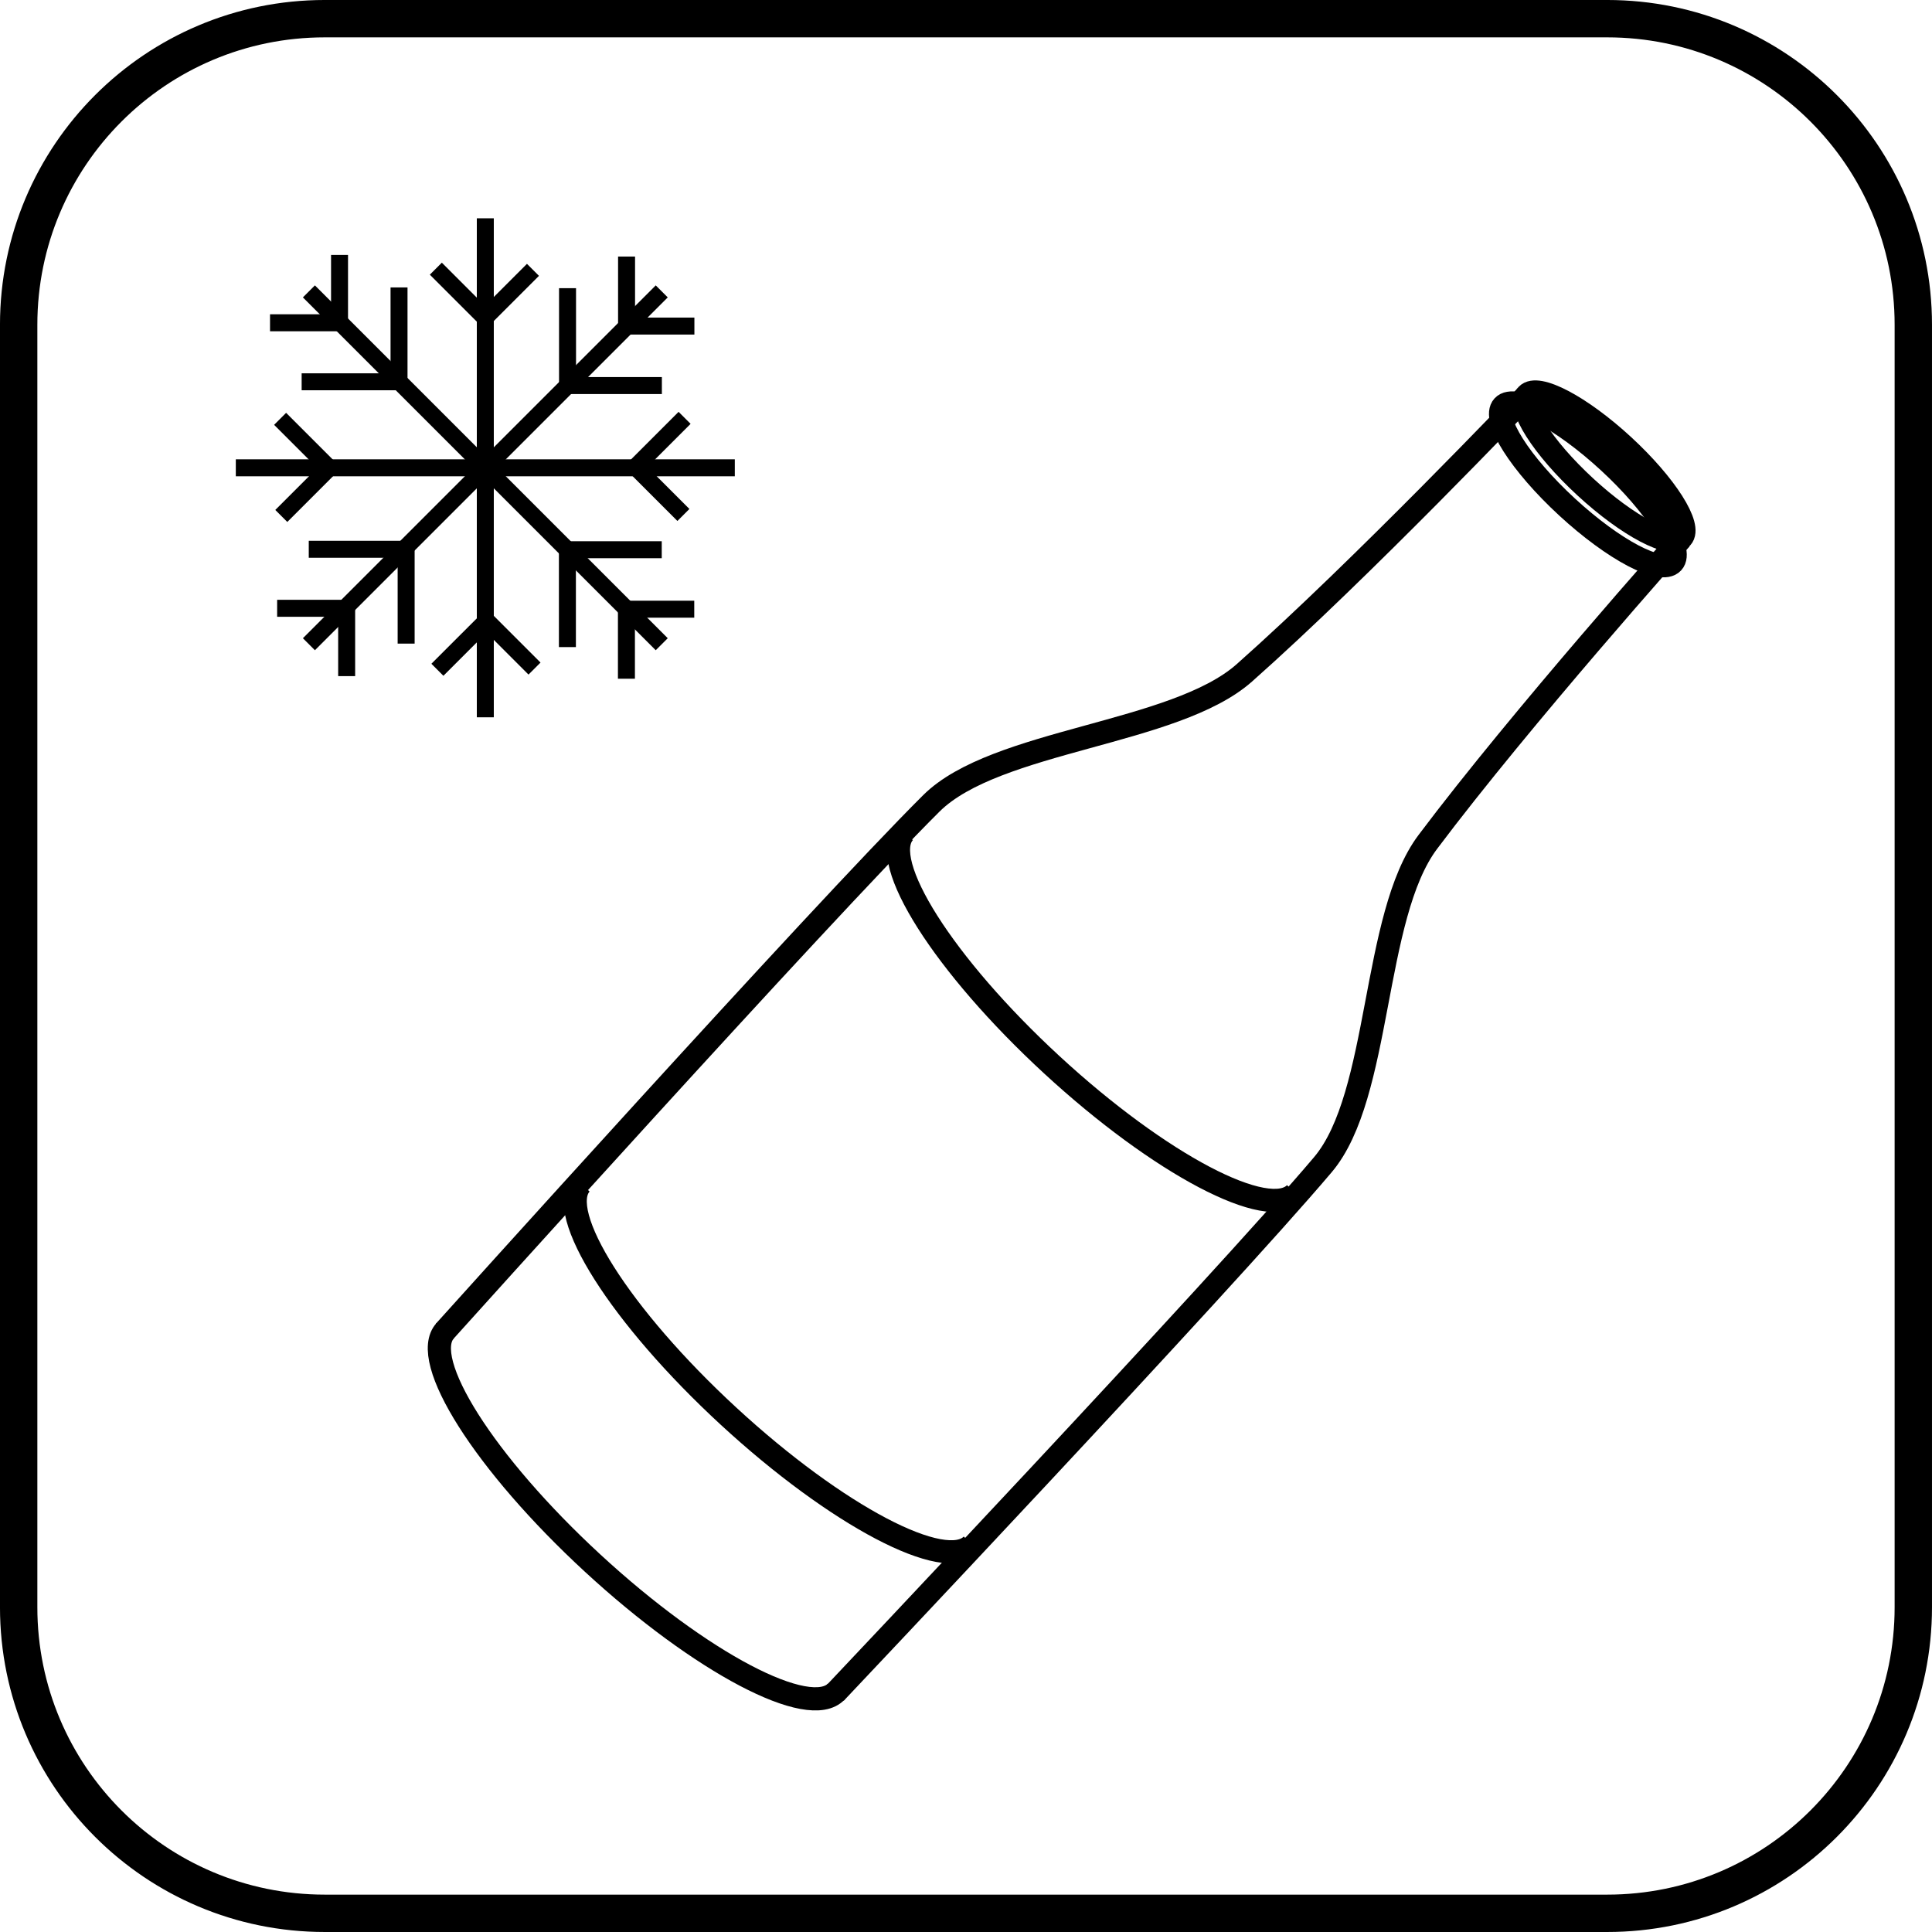
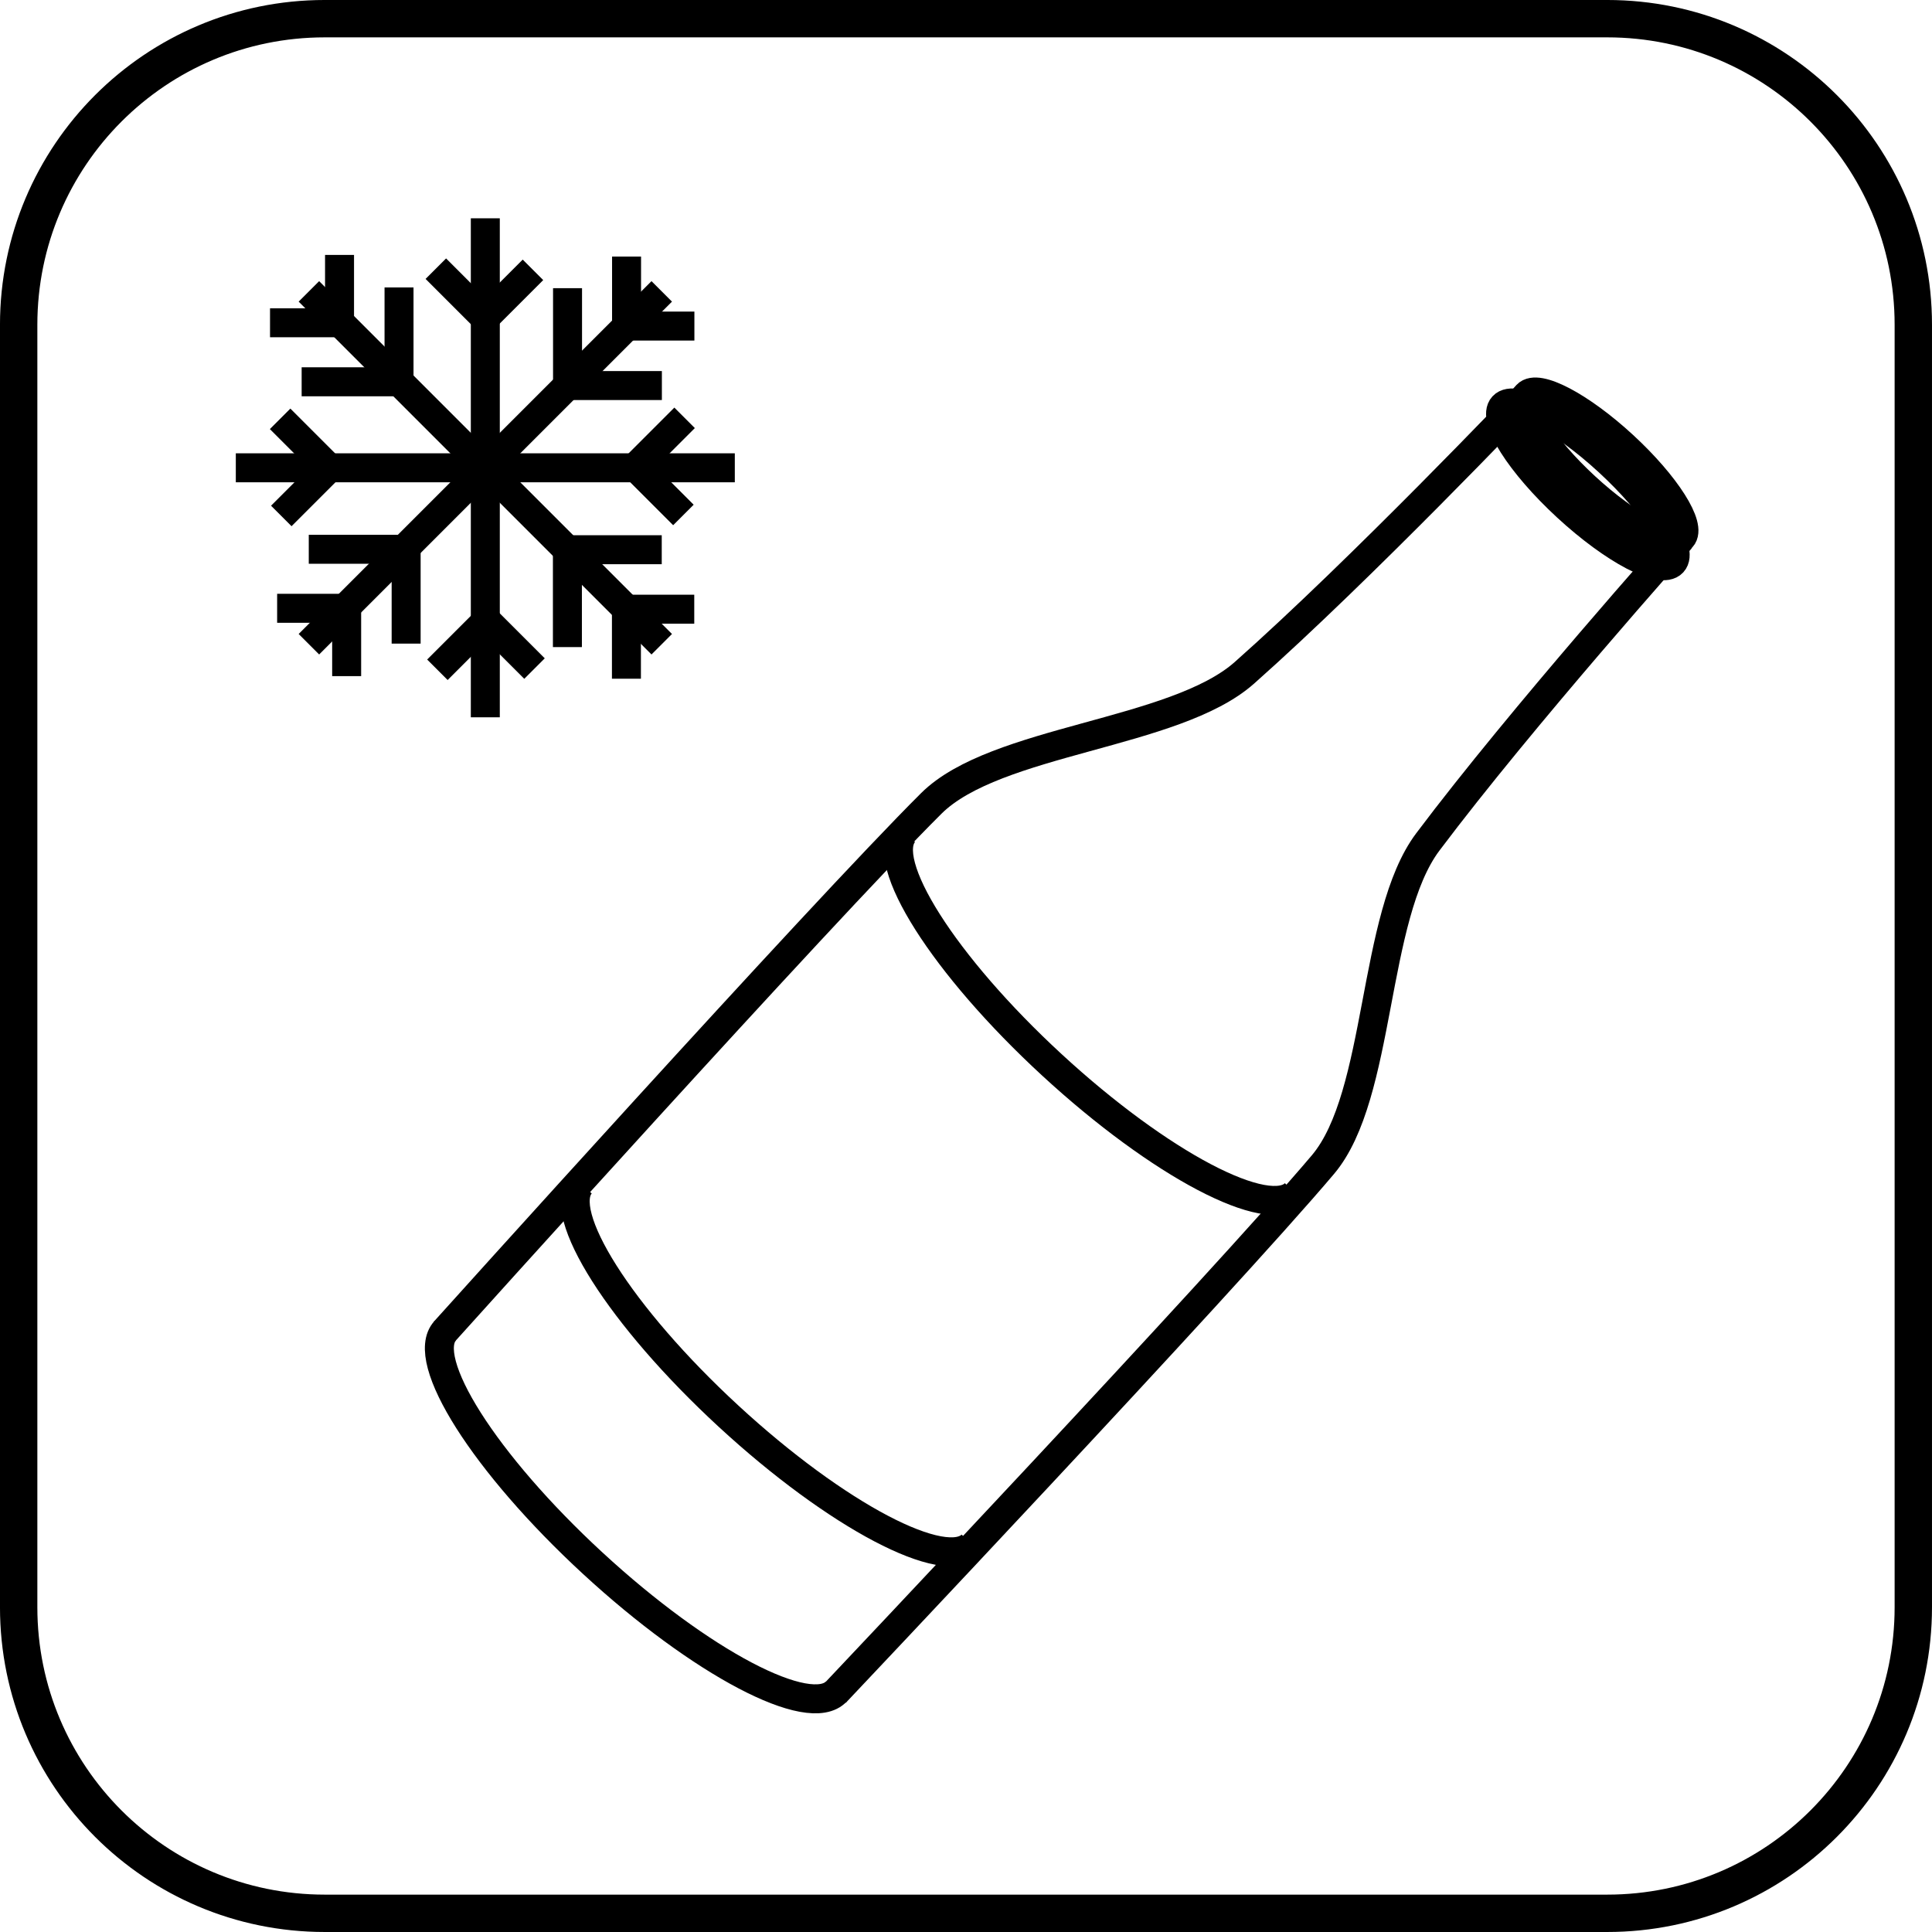
<svg xmlns="http://www.w3.org/2000/svg" width="28.222mm" height="28.222mm" viewBox="0 0 100 100" id="svg4362" version="1.1">
  <defs id="defs4364" />
  <g id="layer1" transform="translate(-7.428537,-8.043317)">
    <rect style="opacity:1;fill:none;fill-opacity:1;stroke:#000000;stroke-width:1.934;stroke-linecap:butt;stroke-miterlimit:4;stroke-dasharray:none;stroke-dashoffset:0;stroke-opacity:1" id="rect4140" width="98.066" height="98.066" x="8.395" y="9.01" ry="15.842" />
-     <g id="g4391" transform="matrix(0.9917856,0.1279118,-0.1279118,0.9917856,-123.8395,-105.9737)" style="stroke-width:1.2;stroke-miterlimit:4;stroke-dasharray:none">
-       <path id="path4207" d="m 198.909,177.58 c -1.173,1.655 -7.154,-0.57 -13.358,-4.968 -6.205,-4.398 -10.284,-9.305 -9.111,-10.96" style="opacity:1;fill:none;fill-opacity:1;stroke:#000000;stroke-width:1.2;stroke-linecap:butt;stroke-miterlimit:4;stroke-dasharray:none;stroke-dashoffset:0;stroke-opacity:1" />
-       <path style="opacity:1;fill:none;fill-opacity:1;stroke:#000000;stroke-width:1.2;stroke-linecap:butt;stroke-miterlimit:4;stroke-dasharray:none;stroke-dashoffset:0;stroke-opacity:1" d="m 234.659,112.753 a 5.446,1.452 35.332 0 1 -5.282,-1.965 5.446,1.452 35.332 0 1 -3.603,-4.334 5.446,1.452 35.332 0 1 5.282,1.965 5.446,1.452 35.332 0 1 3.603,4.334 z" id="path4210" />
-       <path id="path4214" d="m 234.63,112.814 c 0,0 -6.975,10.177 -10.986,17.244 -2.38,4.192 -0.699,13.314 -3.247,17.258 -4.412,6.83 -21.536,30.344 -21.536,30.344" style="fill:none;fill-rule:evenodd;stroke:#000000;stroke-width:1.2;stroke-linecap:butt;stroke-linejoin:miter;stroke-miterlimit:4;stroke-dasharray:none;stroke-opacity:1" />
-       <path style="fill:none;fill-rule:evenodd;stroke:#000000;stroke-width:1.2;stroke-linecap:butt;stroke-linejoin:miter;stroke-miterlimit:4;stroke-dasharray:none;stroke-opacity:1" d="m 225.743,106.514 c 0,0 -7.293,9.951 -12.634,16.076 -3.168,3.634 -12.332,5.068 -15.209,8.778 -4.983,6.425 -21.494,30.329 -21.494,30.329" id="path4216" />
-       <path id="path4218" d="m 234.362,114.093 a 5.968,1.591 35.332 0 1 -5.789,-2.153 5.968,1.591 35.332 0 1 -3.948,-4.75 5.968,1.591 35.332 0 1 5.789,2.153 5.968,1.591 35.332 0 1 3.948,4.75 z" style="opacity:1;fill:none;fill-opacity:1;stroke:#000000;stroke-width:1.2;stroke-linecap:butt;stroke-miterlimit:4;stroke-dasharray:none;stroke-dashoffset:0;stroke-opacity:1" />
-       <path style="opacity:1;fill:none;fill-opacity:1;stroke:#000000;stroke-width:1.2;stroke-linecap:butt;stroke-miterlimit:4;stroke-dasharray:none;stroke-dashoffset:0;stroke-opacity:1" d="m 204.909,169.134 c -1.173,1.655 -7.154,-0.57 -13.358,-4.968 -6.205,-4.398 -10.284,-9.305 -9.111,-10.96" id="path4242" />
-       <path id="path4244" d="m 219.177,148.955 c -1.173,1.655 -7.154,-0.57 -13.358,-4.968 -6.205,-4.398 -10.284,-9.305 -9.111,-10.96" style="opacity:1;fill:none;fill-opacity:1;stroke:#000000;stroke-width:1.2;stroke-linecap:butt;stroke-miterlimit:4;stroke-dasharray:none;stroke-dashoffset:0;stroke-opacity:1" />
+     <g id="g4391" transform="matrix(0.9917856,0.1279118,-0.1279118,0.9917856,-123.8395,-105.9737)" style="stroke-width:1.5;stroke-miterlimit:4;stroke-dasharray:none">
+       <path id="path4207" d="m 198.909,177.58 c -1.173,1.655 -7.154,-0.57 -13.358,-4.968 -6.205,-4.398 -10.284,-9.305 -9.111,-10.96" style="opacity:1;fill:none;fill-opacity:1;stroke:#000000;stroke-width:1.5;stroke-linecap:butt;stroke-miterlimit:4;stroke-dasharray:none;stroke-dashoffset:0;stroke-opacity:1" />
+       <path style="opacity:1;fill:none;fill-opacity:1;stroke:#000000;stroke-width:1.5;stroke-linecap:butt;stroke-miterlimit:4;stroke-dasharray:none;stroke-dashoffset:0;stroke-opacity:1" d="m 234.659,112.753 a 5.446,1.452 35.332 0 1 -5.282,-1.965 5.446,1.452 35.332 0 1 -3.603,-4.334 5.446,1.452 35.332 0 1 5.282,1.965 5.446,1.452 35.332 0 1 3.603,4.334 z" id="path4210" />
+       <path id="path4214" d="m 234.63,112.814 c 0,0 -6.975,10.177 -10.986,17.244 -2.38,4.192 -0.699,13.314 -3.247,17.258 -4.412,6.83 -21.536,30.344 -21.536,30.344" style="fill:none;fill-rule:evenodd;stroke:#000000;stroke-width:1.5;stroke-linecap:butt;stroke-linejoin:miter;stroke-miterlimit:4;stroke-dasharray:none;stroke-opacity:1" />
+       <path style="fill:none;fill-rule:evenodd;stroke:#000000;stroke-width:1.5;stroke-linecap:butt;stroke-linejoin:miter;stroke-miterlimit:4;stroke-dasharray:none;stroke-opacity:1" d="m 225.743,106.514 c 0,0 -7.293,9.951 -12.634,16.076 -3.168,3.634 -12.332,5.068 -15.209,8.778 -4.983,6.425 -21.494,30.329 -21.494,30.329" id="path4216" />
+       <path id="path4218" d="m 234.362,114.093 a 5.968,1.591 35.332 0 1 -5.789,-2.153 5.968,1.591 35.332 0 1 -3.948,-4.75 5.968,1.591 35.332 0 1 5.789,2.153 5.968,1.591 35.332 0 1 3.948,4.75 z" style="opacity:1;fill:none;fill-opacity:1;stroke:#000000;stroke-width:1.5;stroke-linecap:butt;stroke-miterlimit:4;stroke-dasharray:none;stroke-dashoffset:0;stroke-opacity:1" />
+       <path style="opacity:1;fill:none;fill-opacity:1;stroke:#000000;stroke-width:1.5;stroke-linecap:butt;stroke-miterlimit:4;stroke-dasharray:none;stroke-dashoffset:0;stroke-opacity:1" d="m 204.909,169.134 c -1.173,1.655 -7.154,-0.57 -13.358,-4.968 -6.205,-4.398 -10.284,-9.305 -9.111,-10.96" id="path4242" />
+       <path id="path4244" d="m 219.177,148.955 c -1.173,1.655 -7.154,-0.57 -13.358,-4.968 -6.205,-4.398 -10.284,-9.305 -9.111,-10.96" style="opacity:1;fill:none;fill-opacity:1;stroke:#000000;stroke-width:1.5;stroke-linecap:butt;stroke-miterlimit:4;stroke-dasharray:none;stroke-dashoffset:0;stroke-opacity:1" />
    </g>
-     <g id="g4360" transform="translate(-152.2857,-81.57143)">
-       <path id="path4246" d="m 175.703,104.697 18.263,18.263" style="fill:none;fill-rule:evenodd;stroke:#000000;stroke-width:0.879;stroke-linecap:butt;stroke-linejoin:miter;stroke-miterlimit:4;stroke-dasharray:none;stroke-opacity:1" />
-       <path style="fill:none;fill-rule:evenodd;stroke:#000000;stroke-width:0.879;stroke-linecap:butt;stroke-linejoin:miter;stroke-miterlimit:4;stroke-dasharray:none;stroke-opacity:1" d="m 193.966,104.697 -18.263,18.263" id="path4248" />
-       <path id="path4250" d="m 184.834,126.742 0,-25.828" style="fill:none;fill-rule:evenodd;stroke:#000000;stroke-width:0.879;stroke-linecap:butt;stroke-linejoin:miter;stroke-miterlimit:4;stroke-dasharray:none;stroke-opacity:1" />
-       <path style="fill:none;fill-rule:evenodd;stroke:#000000;stroke-width:0.879;stroke-linecap:butt;stroke-linejoin:miter;stroke-miterlimit:4;stroke-dasharray:none;stroke-opacity:1" d="m 171.92,113.828 25.828,1e-5" id="path4252" />
-       <path id="path4264" d="m 182.273,103.521 2.548,2.548" style="fill:none;fill-rule:evenodd;stroke:#000000;stroke-width:0.879;stroke-linecap:butt;stroke-linejoin:miter;stroke-miterlimit:4;stroke-dasharray:none;stroke-opacity:1" />
-       <path style="fill:none;fill-rule:evenodd;stroke:#000000;stroke-width:0.879;stroke-linecap:butt;stroke-linejoin:miter;stroke-miterlimit:4;stroke-dasharray:none;stroke-opacity:1" d="m 187.3,103.582 -2.487,2.487" id="path4266" />
-       <path id="path4292" d="m 189.09,104.531 -10e-6,5.051" style="fill:none;fill-rule:evenodd;stroke:#000000;stroke-width:0.879;stroke-linecap:butt;stroke-linejoin:miter;stroke-miterlimit:4;stroke-dasharray:none;stroke-opacity:1" />
-       <path style="fill:none;fill-rule:evenodd;stroke:#000000;stroke-width:0.879;stroke-linecap:butt;stroke-linejoin:miter;stroke-miterlimit:4;stroke-dasharray:none;stroke-opacity:1" d="m 193.973,109.571 -4.894,-1e-5" id="path4294" />
-       <path style="fill:none;fill-rule:evenodd;stroke:#000000;stroke-width:0.879;stroke-linecap:butt;stroke-linejoin:miter;stroke-miterlimit:4;stroke-dasharray:none;stroke-opacity:1" d="m 192.145,102.894 0,3.604" id="path4296" />
-       <path id="path4298" d="m 195.656,106.492 -3.517,0" style="fill:none;fill-rule:evenodd;stroke:#000000;stroke-width:0.879;stroke-linecap:butt;stroke-linejoin:miter;stroke-miterlimit:4;stroke-dasharray:none;stroke-opacity:1" />
-       <path id="path4304" d="m 195.149,111.242 -2.548,2.548" style="fill:none;fill-rule:evenodd;stroke:#000000;stroke-width:0.879;stroke-linecap:butt;stroke-linejoin:miter;stroke-miterlimit:4;stroke-dasharray:none;stroke-opacity:1" />
-       <path style="fill:none;fill-rule:evenodd;stroke:#000000;stroke-width:0.879;stroke-linecap:butt;stroke-linejoin:miter;stroke-miterlimit:4;stroke-dasharray:none;stroke-opacity:1" d="m 195.087,116.269 -2.487,-2.487" id="path4306" />
-       <g style="stroke-width:1;stroke-miterlimit:4;stroke-dasharray:none" transform="matrix(-0.6212079,-0.6212079,0.6212079,-0.6212079,236.2537,353.0227)" id="g4316">
-         <path id="path4308" d="m 245.146,147.069 -4.065,4.065" style="fill:none;fill-rule:evenodd;stroke:#000000;stroke-width:1;stroke-linecap:butt;stroke-linejoin:miter;stroke-miterlimit:4;stroke-dasharray:none;stroke-opacity:1" />
-         <path style="fill:none;fill-rule:evenodd;stroke:#000000;stroke-width:1;stroke-linecap:butt;stroke-linejoin:miter;stroke-miterlimit:4;stroke-dasharray:none;stroke-opacity:1" d="m 245.019,155.056 -3.939,-3.939" id="path4310" />
-         <path style="fill:none;fill-rule:evenodd;stroke:#000000;stroke-width:1;stroke-linecap:butt;stroke-linejoin:miter;stroke-miterlimit:4;stroke-dasharray:none;stroke-opacity:1" d="m 248.922,148.21 -2.901,2.901" id="path4312" />
-         <path id="path4314" d="m 248.852,153.932 -2.831,-2.831" style="fill:none;fill-rule:evenodd;stroke:#000000;stroke-width:1;stroke-linecap:butt;stroke-linejoin:miter;stroke-miterlimit:4;stroke-dasharray:none;stroke-opacity:1" />
+     <g id="g4360" transform="translate(-152.2857,-81.57143)" style="stroke-width:1.5;stroke-miterlimit:4;stroke-dasharray:none">
+       <path id="path4246" d="m 175.703,104.697 18.263,18.263" style="fill:none;fill-rule:evenodd;stroke:#000000;stroke-width:1.5;stroke-linecap:butt;stroke-linejoin:miter;stroke-miterlimit:4;stroke-dasharray:none;stroke-opacity:1" />
+       <path style="fill:none;fill-rule:evenodd;stroke:#000000;stroke-width:1.5;stroke-linecap:butt;stroke-linejoin:miter;stroke-miterlimit:4;stroke-dasharray:none;stroke-opacity:1" d="m 193.966,104.697 -18.263,18.263" id="path4248" />
+       <path id="path4250" d="m 184.834,126.742 0,-25.828" style="fill:none;fill-rule:evenodd;stroke:#000000;stroke-width:1.5;stroke-linecap:butt;stroke-linejoin:miter;stroke-miterlimit:4;stroke-dasharray:none;stroke-opacity:1" />
+       <path style="fill:none;fill-rule:evenodd;stroke:#000000;stroke-width:1.5;stroke-linecap:butt;stroke-linejoin:miter;stroke-miterlimit:4;stroke-dasharray:none;stroke-opacity:1" d="m 171.92,113.828 25.828,1e-5" id="path4252" />
+       <path id="path4264" d="m 182.273,103.521 2.548,2.548" style="fill:none;fill-rule:evenodd;stroke:#000000;stroke-width:1.5;stroke-linecap:butt;stroke-linejoin:miter;stroke-miterlimit:4;stroke-dasharray:none;stroke-opacity:1" />
+       <path style="fill:none;fill-rule:evenodd;stroke:#000000;stroke-width:1.5;stroke-linecap:butt;stroke-linejoin:miter;stroke-miterlimit:4;stroke-dasharray:none;stroke-opacity:1" d="m 187.3,103.582 -2.487,2.487" id="path4266" />
+       <path id="path4292" d="m 189.09,104.531 -10e-6,5.051" style="fill:none;fill-rule:evenodd;stroke:#000000;stroke-width:1.5;stroke-linecap:butt;stroke-linejoin:miter;stroke-miterlimit:4;stroke-dasharray:none;stroke-opacity:1" />
+       <path style="fill:none;fill-rule:evenodd;stroke:#000000;stroke-width:1.5;stroke-linecap:butt;stroke-linejoin:miter;stroke-miterlimit:4;stroke-dasharray:none;stroke-opacity:1" d="m 193.973,109.571 -4.894,-1e-5" id="path4294" />
+       <path style="fill:none;fill-rule:evenodd;stroke:#000000;stroke-width:1.5;stroke-linecap:butt;stroke-linejoin:miter;stroke-miterlimit:4;stroke-dasharray:none;stroke-opacity:1" d="m 192.145,102.894 0,3.604" id="path4296" />
+       <path id="path4298" d="m 195.656,106.492 -3.517,0" style="fill:none;fill-rule:evenodd;stroke:#000000;stroke-width:1.5;stroke-linecap:butt;stroke-linejoin:miter;stroke-miterlimit:4;stroke-dasharray:none;stroke-opacity:1" />
+       <path id="path4304" d="m 195.149,111.242 -2.548,2.548" style="fill:none;fill-rule:evenodd;stroke:#000000;stroke-width:1.5;stroke-linecap:butt;stroke-linejoin:miter;stroke-miterlimit:4;stroke-dasharray:none;stroke-opacity:1" />
+       <path style="fill:none;fill-rule:evenodd;stroke:#000000;stroke-width:1.5;stroke-linecap:butt;stroke-linejoin:miter;stroke-miterlimit:4;stroke-dasharray:none;stroke-opacity:1" d="m 195.087,116.269 -2.487,-2.487" id="path4306" />
+       <g style="stroke-width:1.707;stroke-miterlimit:4;stroke-dasharray:none" transform="matrix(-0.6212079,-0.6212079,0.6212079,-0.6212079,236.2537,353.0227)" id="g4316">
+         <path id="path4308" d="m 245.146,147.069 -4.065,4.065" style="fill:none;fill-rule:evenodd;stroke:#000000;stroke-width:1.707;stroke-linecap:butt;stroke-linejoin:miter;stroke-miterlimit:4;stroke-dasharray:none;stroke-opacity:1" />
+         <path style="fill:none;fill-rule:evenodd;stroke:#000000;stroke-width:1.707;stroke-linecap:butt;stroke-linejoin:miter;stroke-miterlimit:4;stroke-dasharray:none;stroke-opacity:1" d="m 245.019,155.056 -3.939,-3.939" id="path4310" />
+         <path style="fill:none;fill-rule:evenodd;stroke:#000000;stroke-width:1.707;stroke-linecap:butt;stroke-linejoin:miter;stroke-miterlimit:4;stroke-dasharray:none;stroke-opacity:1" d="m 248.922,148.21 -2.901,2.901" id="path4312" />
+         <path id="path4314" d="m 248.852,153.932 -2.831,-2.831" style="fill:none;fill-rule:evenodd;stroke:#000000;stroke-width:1.707;stroke-linecap:butt;stroke-linejoin:miter;stroke-miterlimit:4;stroke-dasharray:none;stroke-opacity:1" />
      </g>
-       <path id="path4322" d="m 175.696,118.045 5.051,-1e-5" style="fill:none;fill-rule:evenodd;stroke:#000000;stroke-width:0.879;stroke-linecap:butt;stroke-linejoin:miter;stroke-miterlimit:4;stroke-dasharray:none;stroke-opacity:1" />
-       <path style="fill:none;fill-rule:evenodd;stroke:#000000;stroke-width:0.879;stroke-linecap:butt;stroke-linejoin:miter;stroke-miterlimit:4;stroke-dasharray:none;stroke-opacity:1" d="m 180.736,122.928 10e-6,-4.894" id="path4324" />
-       <path style="fill:none;fill-rule:evenodd;stroke:#000000;stroke-width:0.879;stroke-linecap:butt;stroke-linejoin:miter;stroke-miterlimit:4;stroke-dasharray:none;stroke-opacity:1" d="m 174.059,121.1 3.604,0" id="path4326" />
-       <path id="path4328" d="m 177.657,124.611 0,-3.517" style="fill:none;fill-rule:evenodd;stroke:#000000;stroke-width:0.879;stroke-linecap:butt;stroke-linejoin:miter;stroke-miterlimit:4;stroke-dasharray:none;stroke-opacity:1" />
-       <path id="path4334" d="m 182.354,124.282 2.548,-2.548" style="fill:none;fill-rule:evenodd;stroke:#000000;stroke-width:0.879;stroke-linecap:butt;stroke-linejoin:miter;stroke-miterlimit:4;stroke-dasharray:none;stroke-opacity:1" />
-       <path style="fill:none;fill-rule:evenodd;stroke:#000000;stroke-width:0.879;stroke-linecap:butt;stroke-linejoin:miter;stroke-miterlimit:4;stroke-dasharray:none;stroke-opacity:1" d="m 187.381,124.22 -2.487,-2.487" id="path4336" />
-       <path id="path4338" d="m 189.083,123.108 -1e-5,-5.051" style="fill:none;fill-rule:evenodd;stroke:#000000;stroke-width:0.879;stroke-linecap:butt;stroke-linejoin:miter;stroke-miterlimit:4;stroke-dasharray:none;stroke-opacity:1" />
-       <path style="fill:none;fill-rule:evenodd;stroke:#000000;stroke-width:0.879;stroke-linecap:butt;stroke-linejoin:miter;stroke-miterlimit:4;stroke-dasharray:none;stroke-opacity:1" d="m 193.966,118.068 -4.894,-1e-5" id="path4340" />
-       <path style="fill:none;fill-rule:evenodd;stroke:#000000;stroke-width:0.879;stroke-linecap:butt;stroke-linejoin:miter;stroke-miterlimit:4;stroke-dasharray:none;stroke-opacity:1" d="m 192.138,124.745 0,-3.604" id="path4342" />
-       <path id="path4344" d="m 195.649,121.147 -3.517,0" style="fill:none;fill-rule:evenodd;stroke:#000000;stroke-width:0.879;stroke-linecap:butt;stroke-linejoin:miter;stroke-miterlimit:4;stroke-dasharray:none;stroke-opacity:1" />
-       <path style="fill:none;fill-rule:evenodd;stroke:#000000;stroke-width:0.879;stroke-linecap:butt;stroke-linejoin:miter;stroke-miterlimit:4;stroke-dasharray:none;stroke-opacity:1" d="m 174.213,111.294 2.548,2.548" id="path4352" />
-       <path id="path4354" d="m 174.274,116.321 2.487,-2.487" style="fill:none;fill-rule:evenodd;stroke:#000000;stroke-width:0.879;stroke-linecap:butt;stroke-linejoin:miter;stroke-miterlimit:4;stroke-dasharray:none;stroke-opacity:1" />
+       <path id="path4322" d="m 175.696,118.045 5.051,-1e-5" style="fill:none;fill-rule:evenodd;stroke:#000000;stroke-width:1.5;stroke-linecap:butt;stroke-linejoin:miter;stroke-miterlimit:4;stroke-dasharray:none;stroke-opacity:1" />
+       <path style="fill:none;fill-rule:evenodd;stroke:#000000;stroke-width:1.5;stroke-linecap:butt;stroke-linejoin:miter;stroke-miterlimit:4;stroke-dasharray:none;stroke-opacity:1" d="m 180.736,122.928 10e-6,-4.894" id="path4324" />
+       <path style="fill:none;fill-rule:evenodd;stroke:#000000;stroke-width:1.5;stroke-linecap:butt;stroke-linejoin:miter;stroke-miterlimit:4;stroke-dasharray:none;stroke-opacity:1" d="m 174.059,121.1 3.604,0" id="path4326" />
+       <path id="path4328" d="m 177.657,124.611 0,-3.517" style="fill:none;fill-rule:evenodd;stroke:#000000;stroke-width:1.5;stroke-linecap:butt;stroke-linejoin:miter;stroke-miterlimit:4;stroke-dasharray:none;stroke-opacity:1" />
+       <path id="path4334" d="m 182.354,124.282 2.548,-2.548" style="fill:none;fill-rule:evenodd;stroke:#000000;stroke-width:1.5;stroke-linecap:butt;stroke-linejoin:miter;stroke-miterlimit:4;stroke-dasharray:none;stroke-opacity:1" />
+       <path style="fill:none;fill-rule:evenodd;stroke:#000000;stroke-width:1.5;stroke-linecap:butt;stroke-linejoin:miter;stroke-miterlimit:4;stroke-dasharray:none;stroke-opacity:1" d="m 187.381,124.22 -2.487,-2.487" id="path4336" />
+       <path id="path4338" d="m 189.083,123.108 -1e-5,-5.051" style="fill:none;fill-rule:evenodd;stroke:#000000;stroke-width:1.5;stroke-linecap:butt;stroke-linejoin:miter;stroke-miterlimit:4;stroke-dasharray:none;stroke-opacity:1" />
+       <path style="fill:none;fill-rule:evenodd;stroke:#000000;stroke-width:1.5;stroke-linecap:butt;stroke-linejoin:miter;stroke-miterlimit:4;stroke-dasharray:none;stroke-opacity:1" d="m 193.966,118.068 -4.894,-1e-5" id="path4340" />
+       <path style="fill:none;fill-rule:evenodd;stroke:#000000;stroke-width:1.5;stroke-linecap:butt;stroke-linejoin:miter;stroke-miterlimit:4;stroke-dasharray:none;stroke-opacity:1" d="m 192.138,124.745 0,-3.604" id="path4342" />
+       <path id="path4344" d="m 195.649,121.147 -3.517,0" style="fill:none;fill-rule:evenodd;stroke:#000000;stroke-width:1.5;stroke-linecap:butt;stroke-linejoin:miter;stroke-miterlimit:4;stroke-dasharray:none;stroke-opacity:1" />
+       <path style="fill:none;fill-rule:evenodd;stroke:#000000;stroke-width:1.5;stroke-linecap:butt;stroke-linejoin:miter;stroke-miterlimit:4;stroke-dasharray:none;stroke-opacity:1" d="m 174.213,111.294 2.548,2.548" id="path4352" />
+       <path id="path4354" d="m 174.274,116.321 2.487,-2.487" style="fill:none;fill-rule:evenodd;stroke:#000000;stroke-width:1.5;stroke-linecap:butt;stroke-linejoin:miter;stroke-miterlimit:4;stroke-dasharray:none;stroke-opacity:1" />
    </g>
  </g>
</svg>
